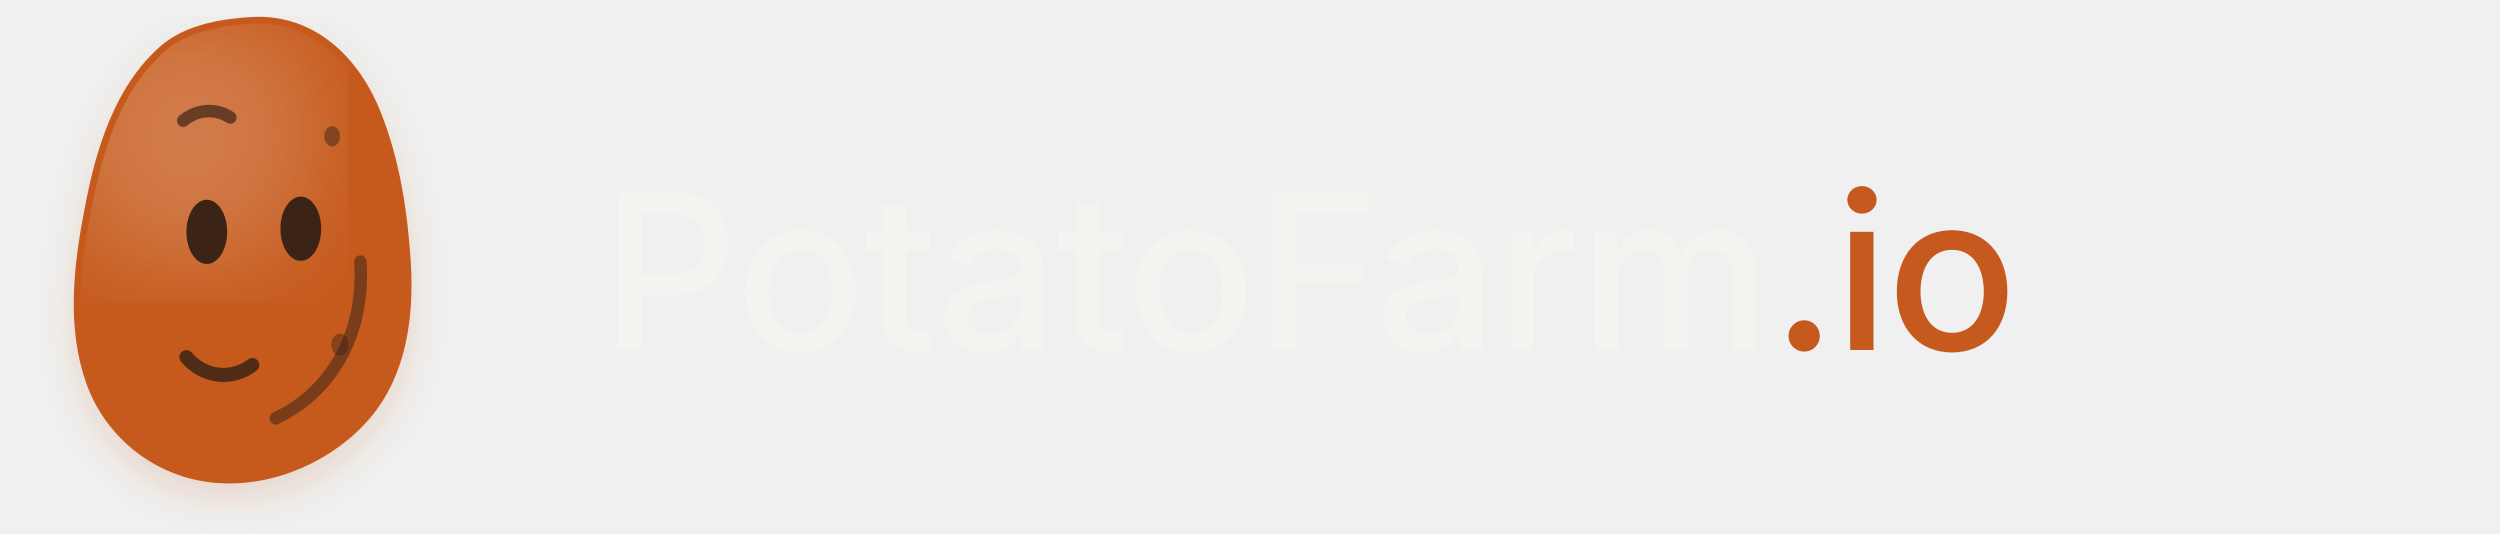
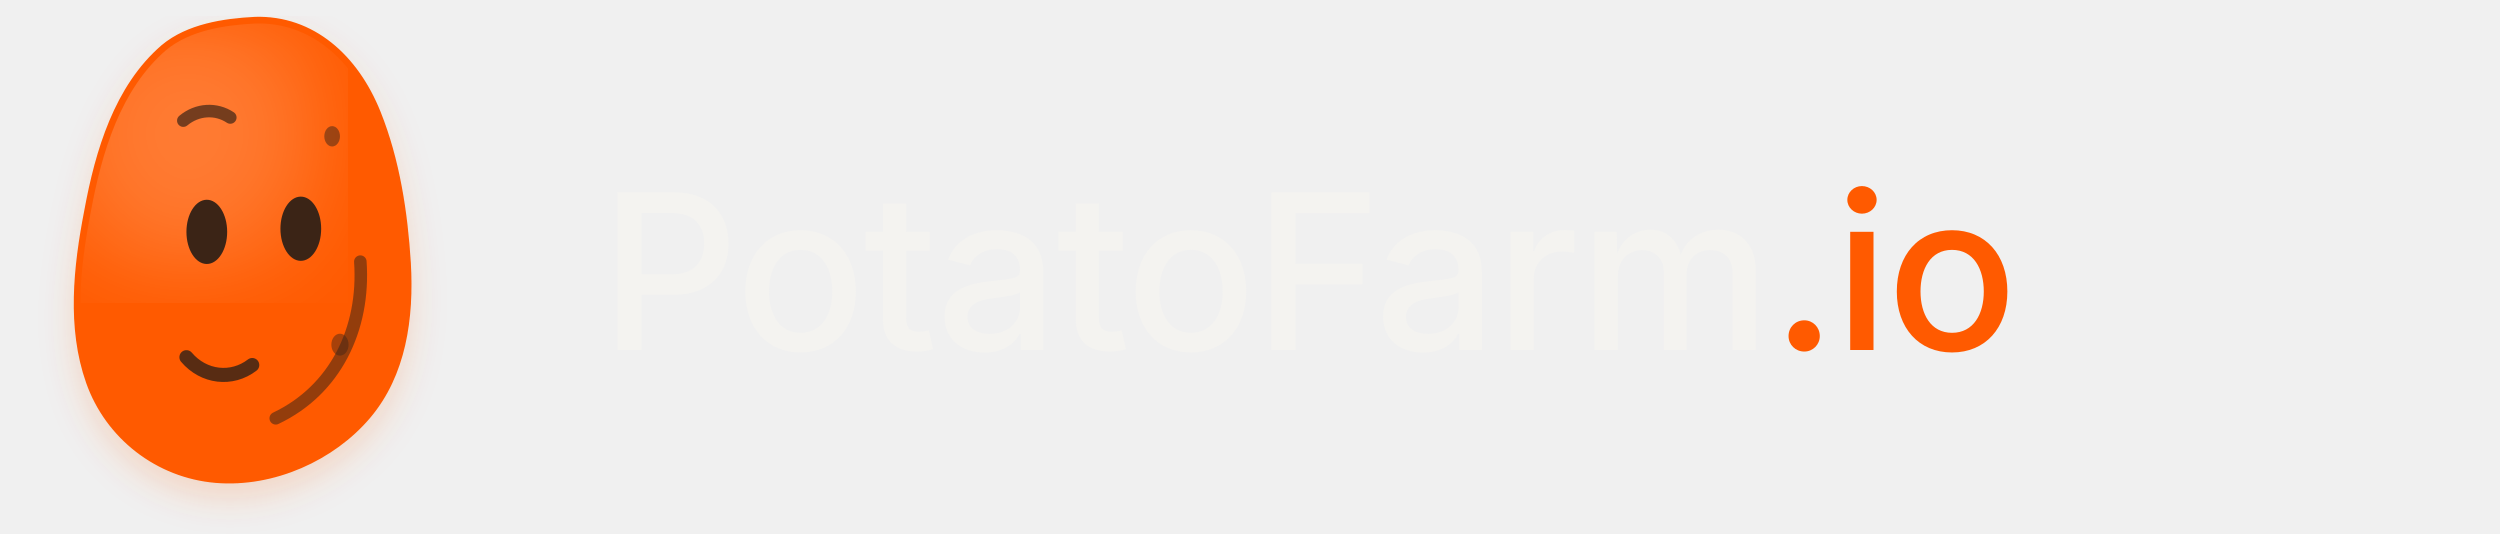
<svg xmlns="http://www.w3.org/2000/svg" viewBox="0 0 300 64" width="300" height="64">
  <g transform="scale(0.94)">
    <defs>
      <linearGradient id="shh2" x1="22%" y1="10%" x2="74%" y2="90%">
-         <stop offset="0" stop-color="#C65A1E" />
-         <stop offset="0.5" stop-color="#C65A1E" />
-         <stop offset="1" stop-color="#C65A1E" />
+         <stop offset="0" stop-color="#FF5A00" />
+         <stop offset="0.5" stop-color="#FF5A00" />
+         <stop offset="1" stop-color="#FF5A00" />
      </linearGradient>
      <filter id="blh2">
        <feGaussianBlur stdDeviation="7" />
      </filter>
      <filter id="dph2" x="-35%" y="-35%" width="180%" height="180%">
-         <feDropShadow dx="0" dy="2" stdDeviation="2.2" flood-color="#C65A1E" flood-opacity="0.18" />
+         <feDropShadow dx="0" dy="2" stdDeviation="2.2" flood-color="#FF5A00" flood-opacity="0.18" />
      </filter>
      <clipPath id="cph2">
        <path d="M32.6,3.0 C39.6,2.8 45.0,7.6 47.8,14.6 C50.2,20.6 51.2,27.2 51.6,33.6 C52.0,40.6 51.0,47.6 46.6,52.8 C42.2,58.0 34.8,61.4 27.6,60.8 C20.4,60.2 14.2,55.4 11.8,48.6 C9.4,41.8 10.2,34.2 11.6,27.0 C13.0,19.4 15.4,11.4 21.2,6.4 C24.2,3.9 28.6,3.2 32.6,3.0 Z" />
      </clipPath>
    </defs>
-     <path d="M32.6,3.0 C39.6,2.8 45.0,7.6 47.8,14.6 C50.2,20.6 51.2,27.2 51.6,33.6 C52.0,40.6 51.0,47.6 46.6,52.8 C42.2,58.0 34.8,61.4 27.6,60.8 C20.4,60.2 14.2,55.4 11.8,48.6 C9.4,41.8 10.2,34.2 11.6,27.0 C13.0,19.4 15.4,11.4 21.2,6.4 C24.2,3.9 28.6,3.2 32.6,3.0 Z" fill="url(#shh2)" stroke="#C65A1E" stroke-width="1.7" stroke-linejoin="round" filter="url(#dph2)" />
+     <path d="M32.6,3.0 C39.6,2.8 45.0,7.6 47.8,14.6 C50.2,20.6 51.2,27.2 51.6,33.6 C52.0,40.6 51.0,47.6 46.6,52.8 C42.2,58.0 34.8,61.4 27.6,60.8 C20.4,60.2 14.2,55.4 11.8,48.6 C9.4,41.8 10.2,34.2 11.6,27.0 C13.0,19.4 15.4,11.4 21.2,6.4 C24.2,3.9 28.6,3.2 32.6,3.0 Z" fill="url(#shh2)" stroke="#FF5A00" stroke-width="1.7" stroke-linejoin="round" filter="url(#dph2)" />
    <g clip-path="url(#cph2)">
      <ellipse cx="24" cy="17" rx="17" ry="18" fill="#FFFFFF" opacity="0.20" filter="url(#blh2)" />
    </g>
    <ellipse cx="26.4" cy="29.6" rx="2.6" ry="4.1" fill="#3B2416" />
    <ellipse cx="38.4" cy="29.2" rx="2.6" ry="4.1" fill="#3B2416" />
    <path d="M46.0,33.4 C46.6,42.0 42.8,49.8 35.2,53.4" fill="none" stroke="#3B2416" stroke-width="1.6" stroke-linecap="round" opacity="0.55" />
    <path d="M23.8,45.6 C26.0,48.2 29.6,48.6 32.2,46.6" fill="none" stroke="#3B2416" stroke-width="1.8" stroke-linecap="round" opacity="0.85" />
    <path d="M23.4,15.4 C25.2,13.9 27.6,13.8 29.4,15.0" fill="none" stroke="#3B2416" stroke-width="1.6" stroke-linecap="round" opacity="0.7" />
    <ellipse cx="42.4" cy="17.4" rx="1.0" ry="1.3" fill="#3B2416" opacity="0.5" />
    <ellipse cx="43.4" cy="44.0" rx="1.1" ry="1.4" fill="#3B2416" opacity="0.45" />
  </g>
-   <text x="72" y="42" font-family="Inter,-apple-system,BlinkMacSystemFont,'Segoe UI',Roboto,sans-serif" font-size="26" font-weight="500" letter-spacing="-0.3" fill="#F4F3F0">PotatoFarm<tspan fill="#C65A1E">.io</tspan>
+   <text x="72" y="42" font-family="Inter,-apple-system,BlinkMacSystemFont,'Segoe UI',Roboto,sans-serif" font-size="26" font-weight="500" letter-spacing="-0.3" fill="#F4F3F0">PotatoFarm<tspan fill="#FF5A00">.io</tspan>
  </text>
</svg>
